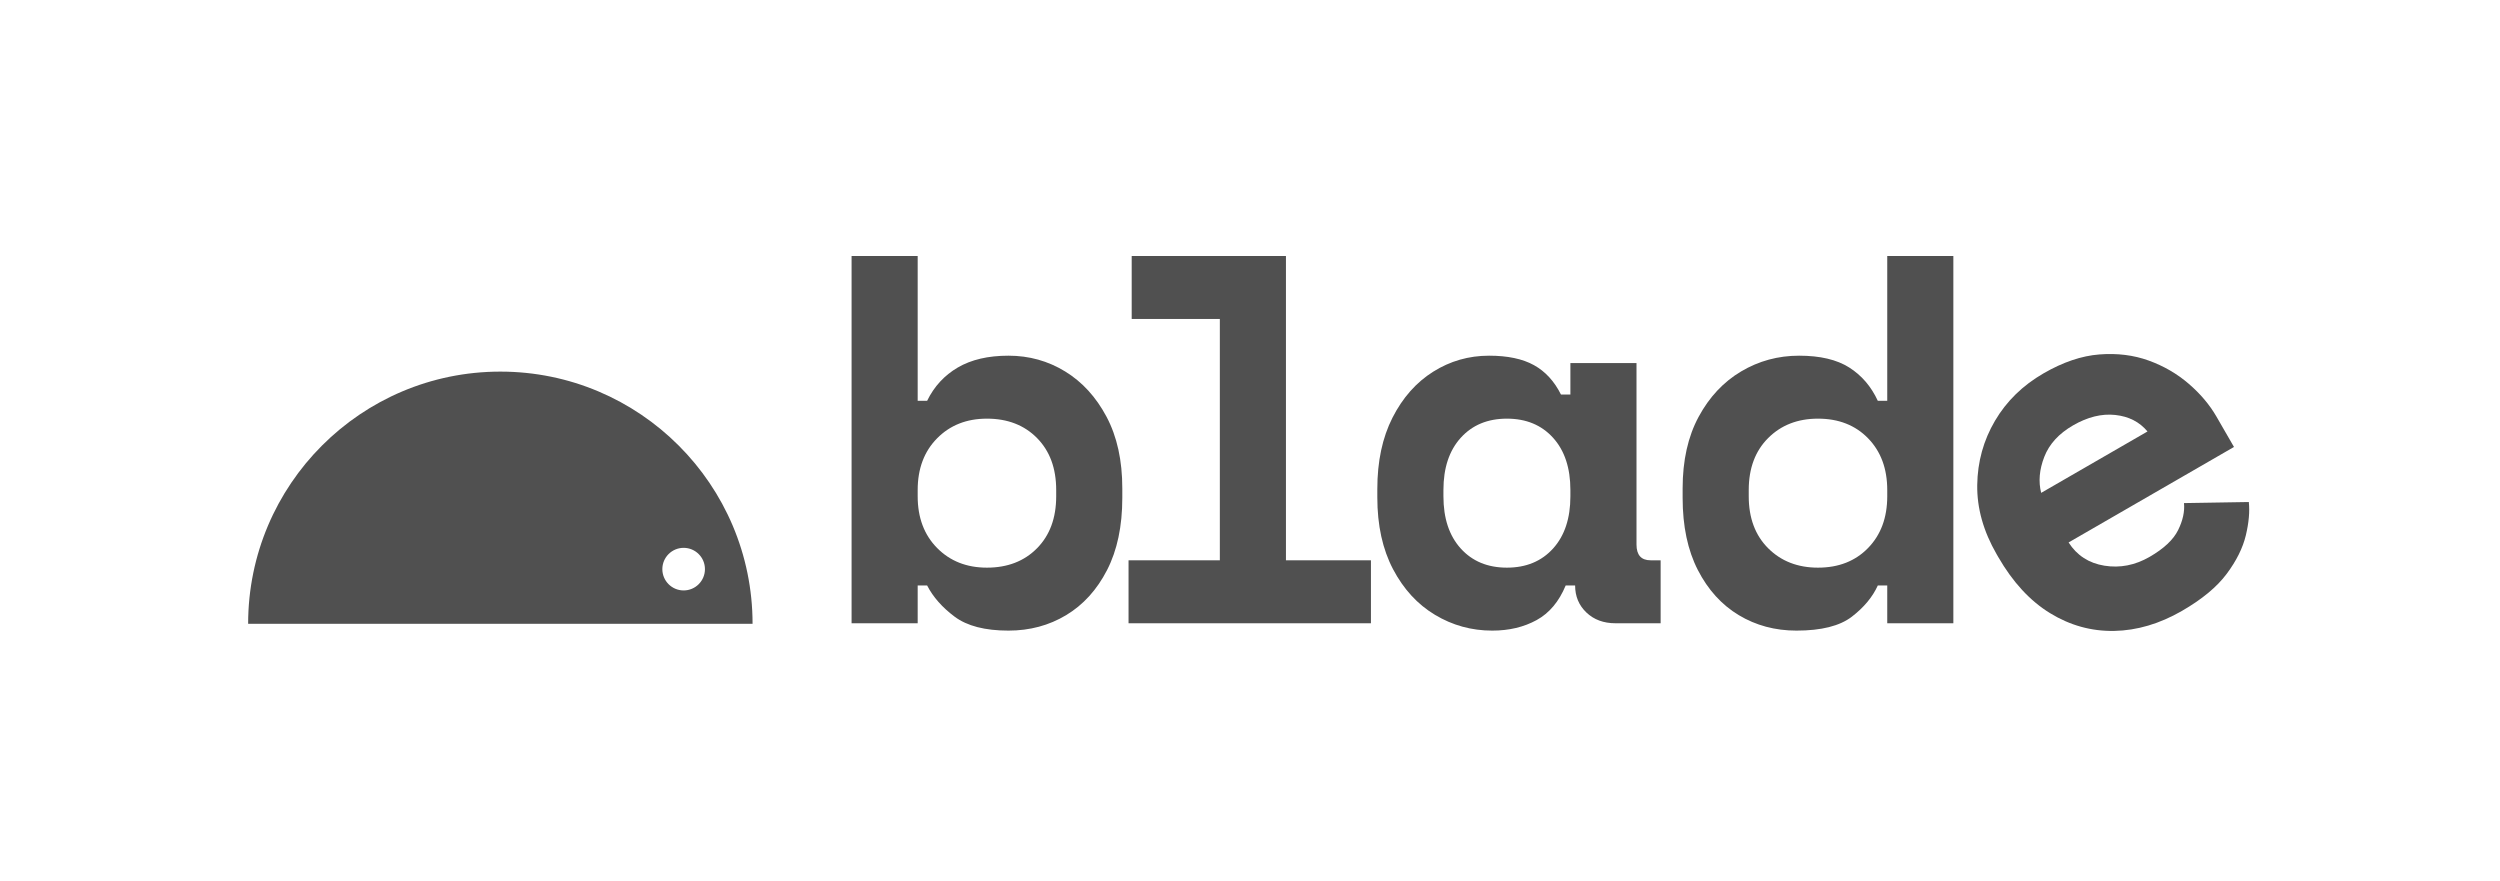
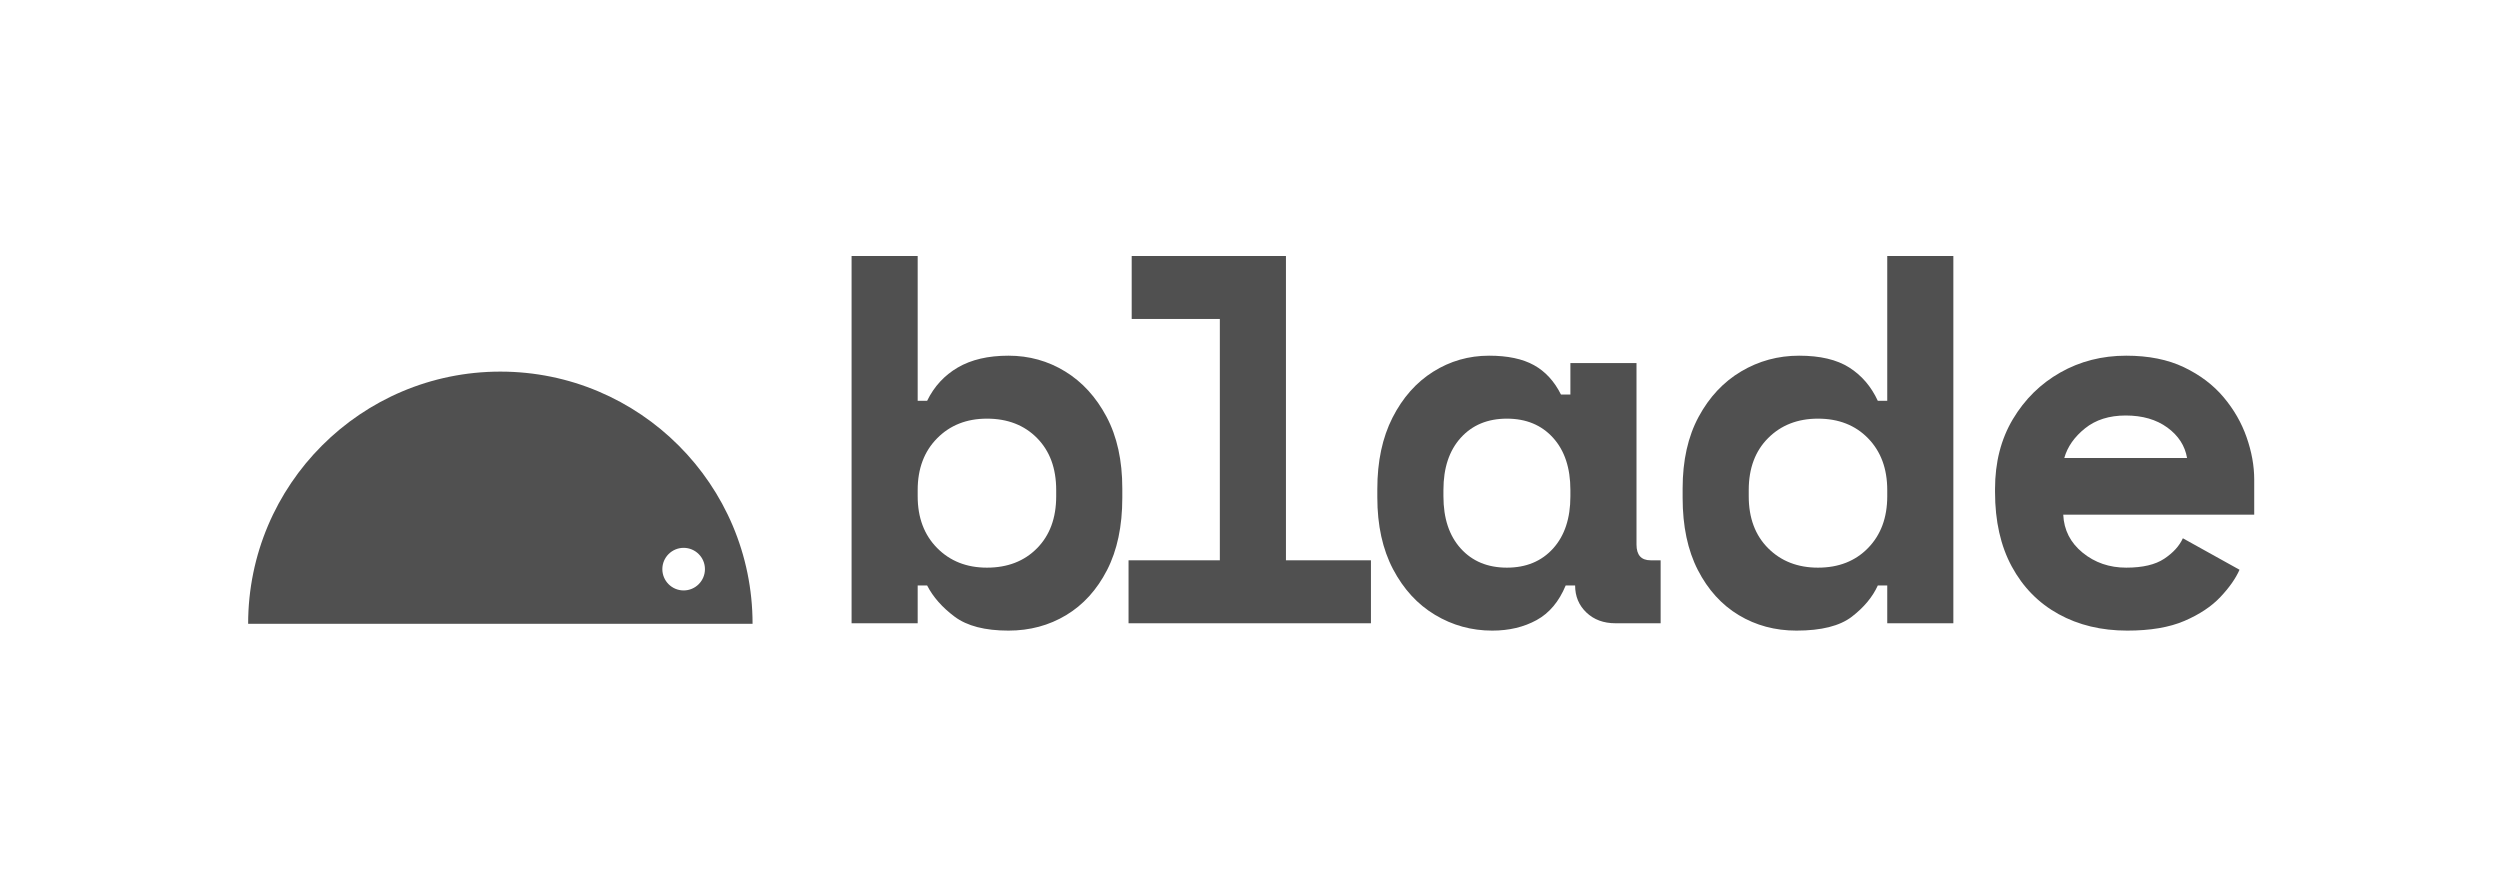
<svg xmlns="http://www.w3.org/2000/svg" width="100%" height="100%" viewBox="0 0 735 259" version="1.1" xml:space="preserve" style="fill-rule:evenodd;clip-rule:evenodd;stroke-linejoin:round;stroke-miterlimit:2;">
  <g transform="matrix(1,0,0,1,-792.889,0)">
    <g id="Artboard2" transform="matrix(0.999378,0,0,0.817348,792.889,-429.144)">
      <rect x="0" y="525.044" width="735.387" height="316.347" style="fill:none;" />
      <g transform="matrix(1.00062,-1.05565e-16,-3.40001e-16,1.22347,24.2571,601.841)">
        <path d="M48.712,120.635C48.712,79.71 81.938,46.484 122.862,46.484C163.787,46.484 197.013,79.71 197.013,120.635L48.712,120.635ZM176.75,98.295C173.293,98.295 170.487,101.101 170.487,104.557C170.487,108.013 173.293,110.819 176.75,110.819C180.206,110.819 183.012,108.013 183.012,104.557C183.012,101.101 180.206,98.295 176.75,98.295Z" style="fill:rgb(80,80,80);" />
      </g>
      <g transform="matrix(12.8622,0,0,15.7267,-3480.56,-6442.87)">
        <path d="M293.669,457.486C293.133,457.486 292.723,457.38 292.439,457.168C292.155,456.956 291.945,456.718 291.809,456.454L291.593,456.454L291.593,457.318L290.081,457.318L290.081,448.918L291.593,448.918L291.593,452.23L291.809,452.23C291.969,451.902 292.203,451.648 292.511,451.468C292.819,451.288 293.205,451.198 293.669,451.198C294.141,451.198 294.573,451.318 294.965,451.558C295.357,451.798 295.673,452.144 295.913,452.596C296.153,453.048 296.273,453.594 296.273,454.234L296.273,454.45C296.273,455.098 296.157,455.648 295.925,456.1C295.693,456.552 295.381,456.896 294.989,457.132C294.597,457.368 294.157,457.486 293.669,457.486ZM293.177,456.046C293.649,456.046 294.031,455.898 294.323,455.602C294.615,455.306 294.761,454.91 294.761,454.414L294.761,454.27C294.761,453.774 294.615,453.378 294.323,453.082C294.031,452.786 293.649,452.638 293.177,452.638C292.713,452.638 292.333,452.788 292.037,453.088C291.741,453.388 291.593,453.782 291.593,454.27L291.593,454.414C291.593,454.902 291.741,455.296 292.037,455.596C292.333,455.896 292.713,456.046 293.177,456.046Z" style="fill:rgb(80,80,80);" />
      </g>
      <g transform="matrix(12.8622,0,0,15.7267,-3485.36,-6442.87)">
        <path d="M296.789,457.318L296.789,455.878L298.877,455.878L298.877,450.358L296.861,450.358L296.861,448.918L300.389,448.918L300.389,455.878L302.333,455.878L302.333,457.318L296.789,457.318Z" style="fill:rgb(80,80,80);" />
      </g>
      <g transform="matrix(12.8622,0,0,15.7267,-3486.57,-6442.87)">
        <path d="M305.201,457.486C304.729,457.486 304.293,457.366 303.893,457.126C303.493,456.886 303.173,456.538 302.933,456.082C302.693,455.626 302.573,455.078 302.573,454.438L302.573,454.246C302.573,453.614 302.689,453.07 302.921,452.614C303.153,452.158 303.463,451.808 303.851,451.564C304.239,451.32 304.665,451.198 305.129,451.198C305.553,451.198 305.895,451.27 306.155,451.414C306.415,451.558 306.621,451.782 306.773,452.086L306.989,452.086L306.989,451.366L308.501,451.366L308.501,455.518C308.501,455.758 308.609,455.878 308.825,455.878L309.053,455.878L309.053,457.318L308.021,457.318C307.749,457.318 307.527,457.236 307.355,457.072C307.183,456.908 307.097,456.702 307.097,456.454L306.881,456.454C306.729,456.822 306.507,457.086 306.215,457.246C305.923,457.406 305.585,457.486 305.201,457.486ZM305.537,456.046C305.977,456.046 306.329,455.9 306.593,455.608C306.857,455.316 306.989,454.918 306.989,454.414L306.989,454.27C306.989,453.766 306.857,453.368 306.593,453.076C306.329,452.784 305.977,452.638 305.537,452.638C305.097,452.638 304.745,452.784 304.481,453.076C304.217,453.368 304.085,453.766 304.085,454.27L304.085,454.414C304.085,454.918 304.217,455.316 304.481,455.608C304.745,455.9 305.097,456.046 305.537,456.046Z" style="fill:rgb(80,80,80);" />
      </g>
      <g transform="matrix(12.8622,0,0,15.7267,-3482.57,-6442.87)">
        <path d="M311.849,457.486C311.361,457.486 310.921,457.368 310.529,457.132C310.137,456.896 309.825,456.552 309.593,456.1C309.361,455.648 309.245,455.098 309.245,454.45L309.245,454.234C309.245,453.594 309.367,453.048 309.611,452.596C309.855,452.144 310.179,451.798 310.583,451.558C310.987,451.318 311.429,451.198 311.909,451.198C312.389,451.198 312.771,451.288 313.055,451.468C313.339,451.648 313.557,451.902 313.709,452.23L313.925,452.23L313.925,448.918L315.437,448.918L315.437,457.318L313.925,457.318L313.925,456.454L313.709,456.454C313.589,456.718 313.391,456.956 313.115,457.168C312.839,457.38 312.417,457.486 311.849,457.486ZM312.341,456.046C312.813,456.046 313.195,455.896 313.487,455.596C313.779,455.296 313.925,454.902 313.925,454.414L313.925,454.27C313.925,453.782 313.779,453.388 313.487,453.088C313.195,452.788 312.813,452.638 312.341,452.638C311.877,452.638 311.497,452.786 311.201,453.082C310.905,453.378 310.757,453.774 310.757,454.27L310.757,454.414C310.757,454.91 310.905,455.306 311.201,455.602C311.497,455.898 311.877,456.046 312.341,456.046Z" style="fill:rgb(80,80,80);" />
      </g>
-       <g transform="matrix(11.139,-7.86334,6.43109,13.6197,-5854.38,-2977.07)">
+       <g transform="matrix(12.8622,-8.88178e-16,0,15.7267,-3478.18,-6442.87)">
        <path d="M319.073,457.486C318.481,457.486 317.957,457.36 317.501,457.108C317.045,456.856 316.689,456.494 316.433,456.022C316.177,455.55 316.049,454.982 316.049,454.318L316.049,454.246C316.049,453.638 316.185,453.106 316.457,452.65C316.729,452.194 317.091,451.838 317.543,451.582C317.995,451.326 318.497,451.198 319.049,451.198C319.561,451.198 320.001,451.286 320.369,451.462C320.737,451.638 321.039,451.866 321.275,452.146C321.511,452.426 321.687,452.732 321.803,453.064C321.919,453.396 321.977,453.718 321.977,454.03L321.977,454.834L317.609,454.834C317.625,455.186 317.773,455.476 318.053,455.704C318.333,455.932 318.665,456.046 319.049,456.046C319.425,456.046 319.715,455.978 319.919,455.842C320.123,455.706 320.265,455.55 320.345,455.374L321.641,456.094C321.553,456.294 321.407,456.502 321.203,456.718C320.999,456.934 320.725,457.116 320.381,457.264C320.037,457.412 319.601,457.486 319.073,457.486ZM317.633,453.538L320.441,453.538C320.393,453.258 320.243,453.026 319.991,452.842C319.739,452.658 319.421,452.566 319.037,452.566C318.661,452.566 318.351,452.664 318.107,452.86C317.863,453.056 317.705,453.282 317.633,453.538Z" style="fill:rgb(80,80,80);" />
      </g>
    </g>
  </g>
</svg>
